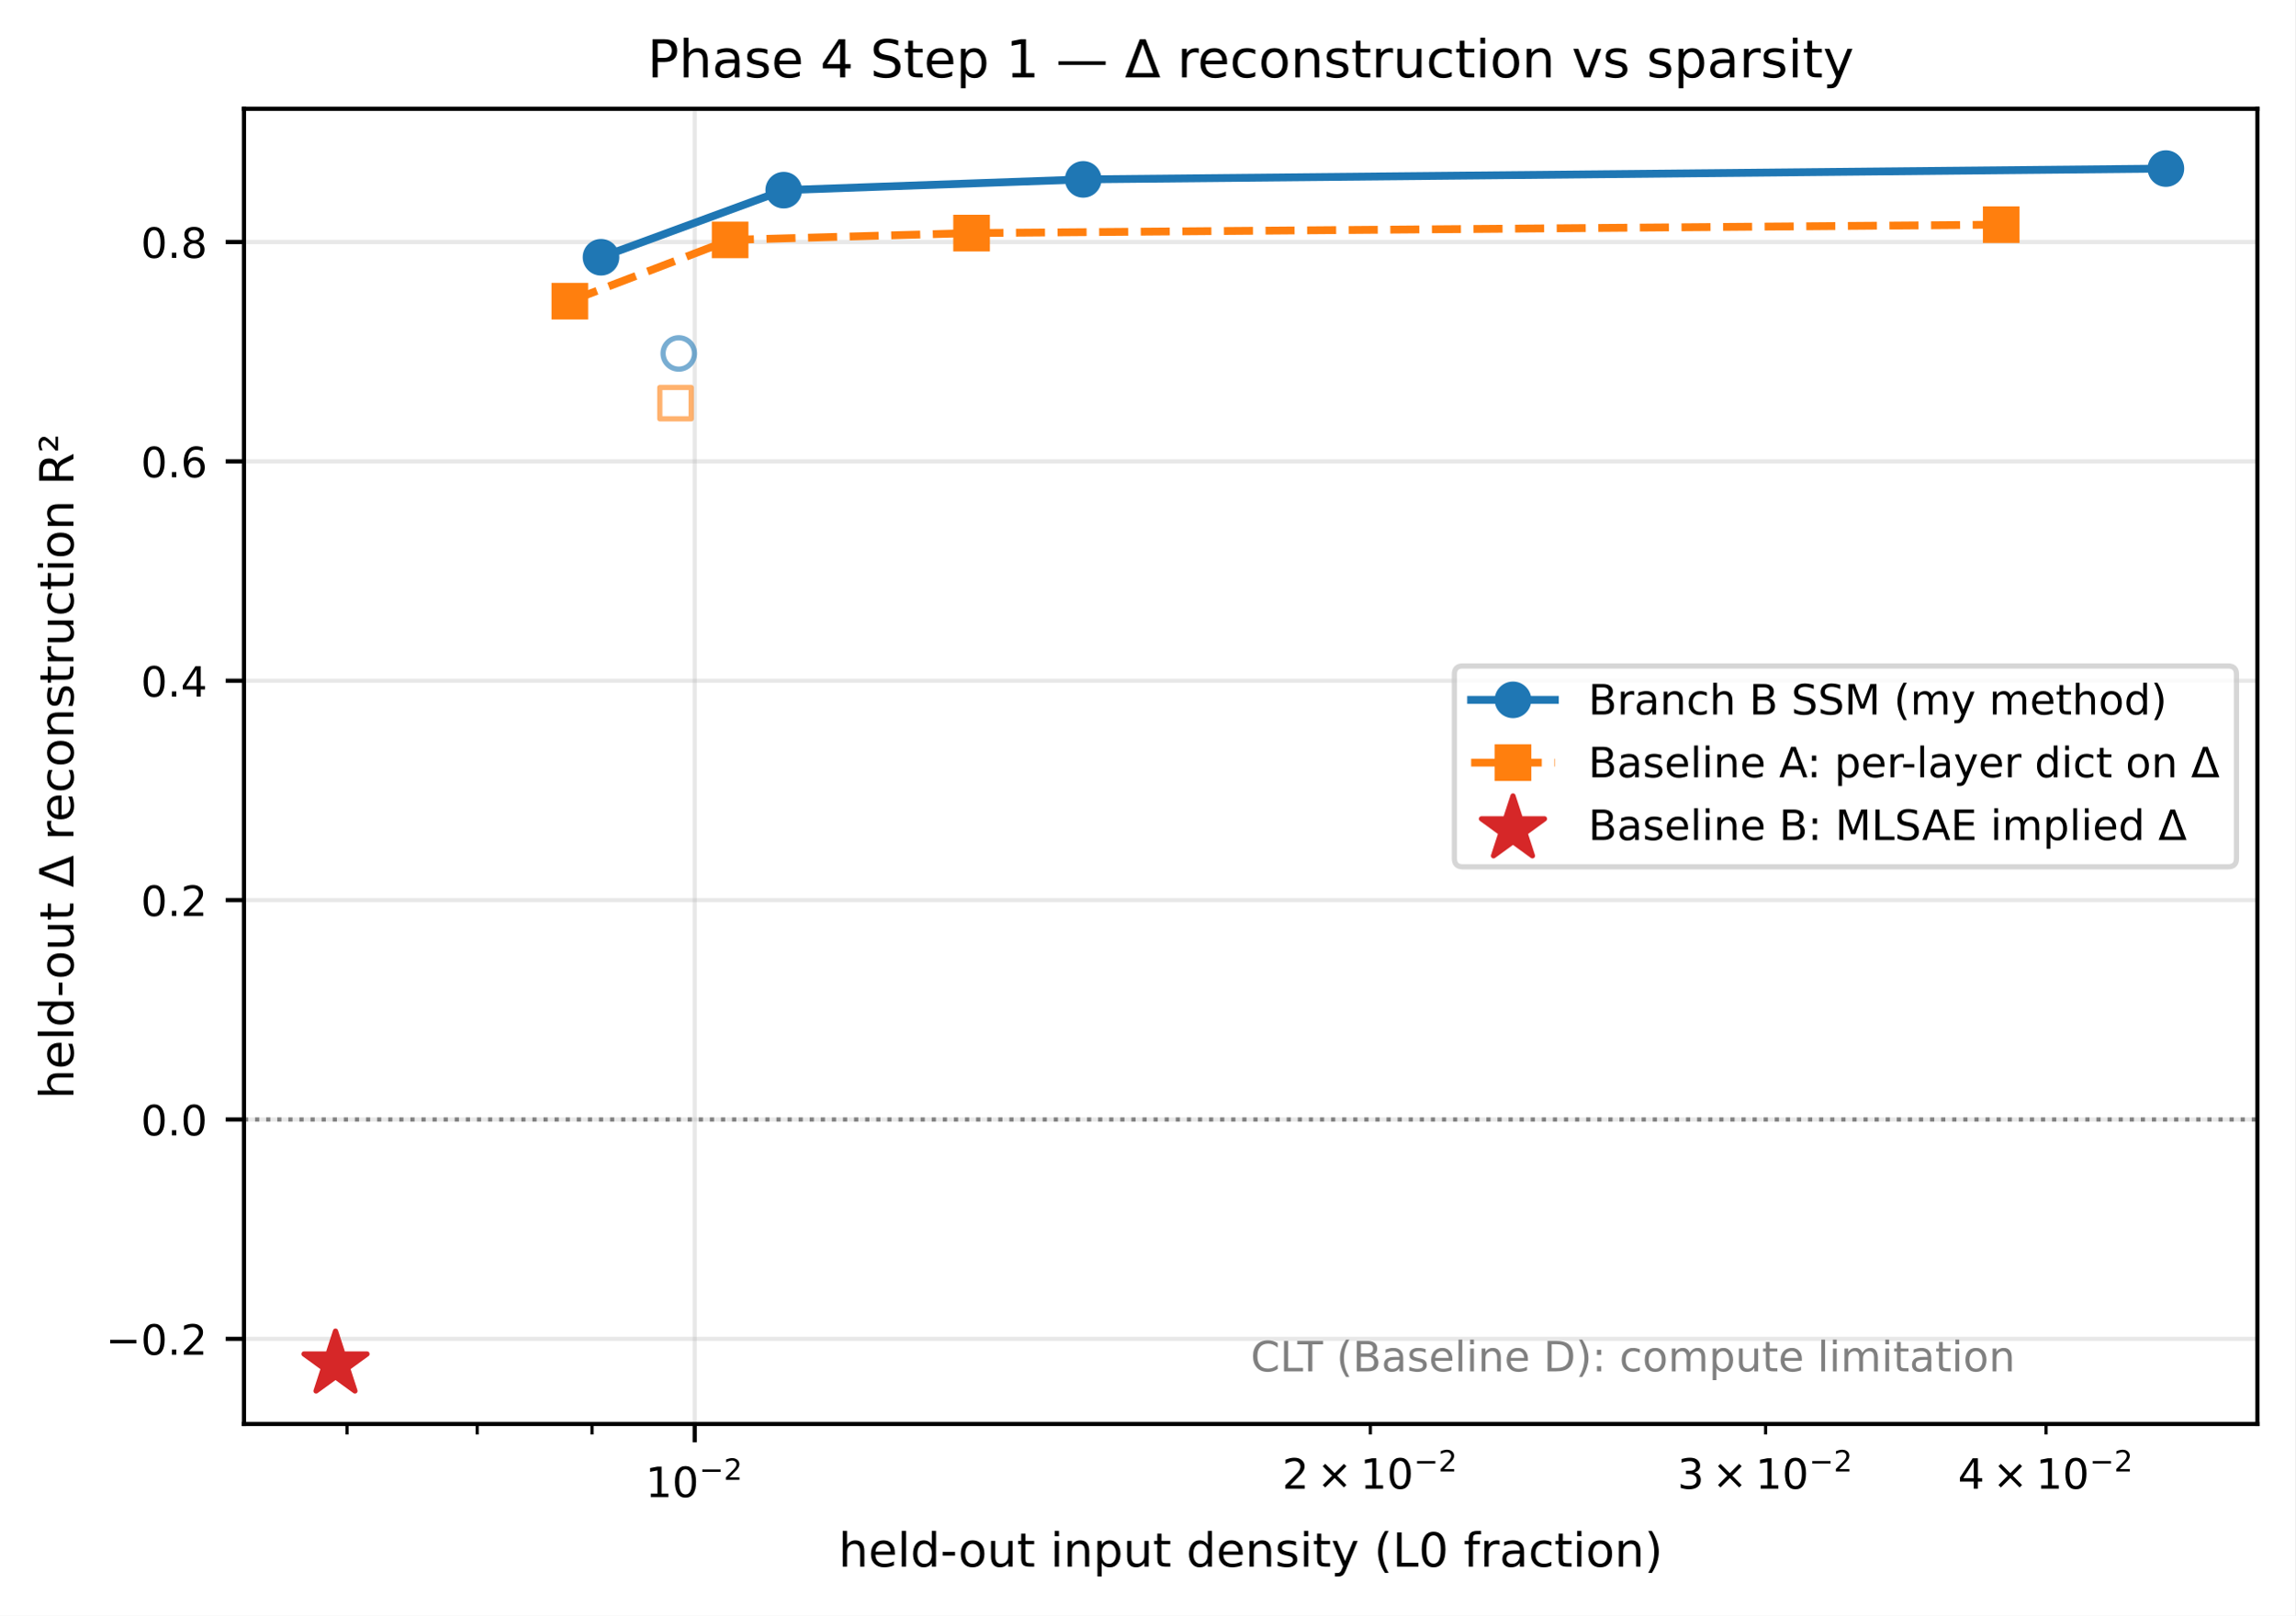
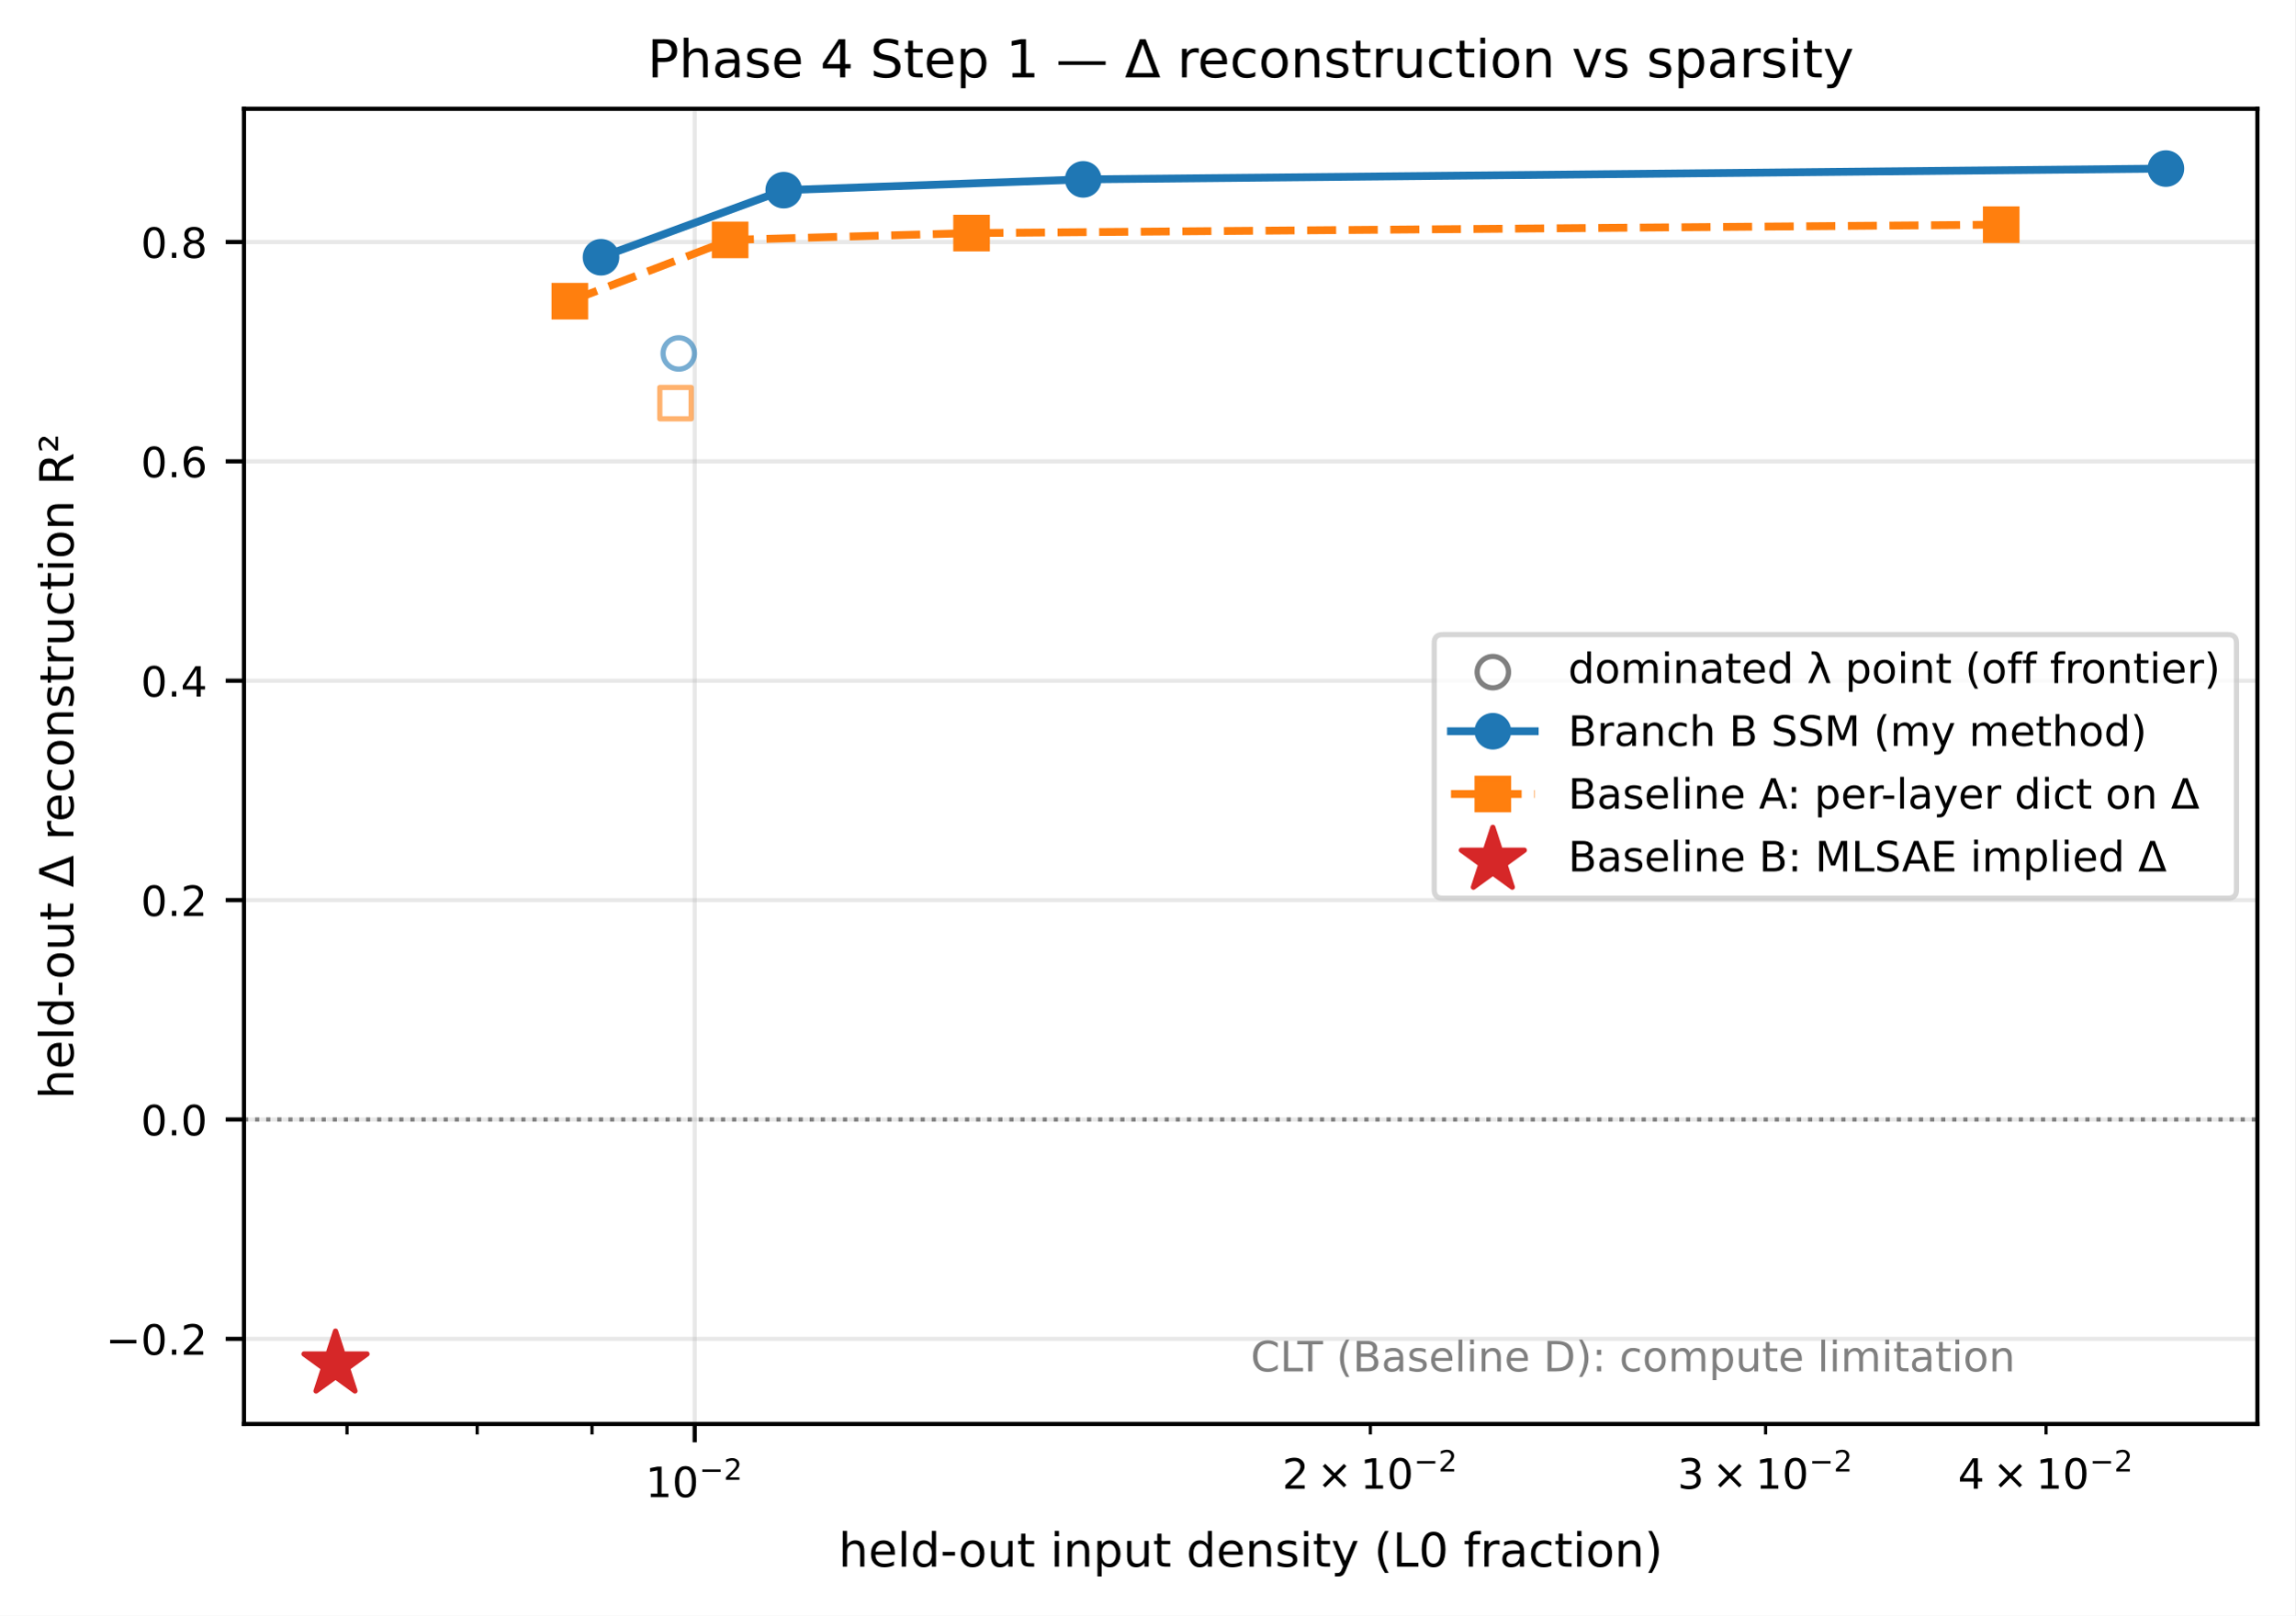
<svg xmlns="http://www.w3.org/2000/svg" xmlns:xlink="http://www.w3.org/1999/xlink" width="438.628pt" height="308.905pt" viewBox="0 0 438.628 308.905" version="1.1">
  <defs>
    <style type="text/css">*{stroke-linejoin: round; stroke-linecap: butt}</style>
  </defs>
  <g id="figure_1">
    <g id="patch_1">
      <path d="M 0 308.905  L 438.628 308.905  L 438.628 0  L 0 0  z " style="fill: #ffffff" />
    </g>
    <g id="axes_1">
      <g id="patch_2">
        <path d="M 46.627 272.262  L 431.428 272.262  L 431.428 20.798  L 46.627 20.798  z " style="fill: #ffffff" />
      </g>
+       <g id="PathCollection_1">
+         <path d="M 0 311.905  C 0.796 311.905 1.559 311.589 2.121 311.026  C 2.684 310.464 3 309.7 3 308.905  C 3 308.109 2.684 307.346 2.121 306.784  C 1.559 306.221 0.796 305.905 0 305.905  C -0.796 305.905 -1.559 306.221 -2.121 306.784  C -2.684 307.346 -3 308.109 -3 308.905  C -3 309.7 -2.684 310.464 -2.121 311.026  C -1.559 311.589 -0.796 311.905 0 311.905  " clip-path="url(#p2c8e679996)" style="fill: none; stroke: #808080" />
+       </g>
      <g id="matplotlib.axis_1">
        <g id="xtick_1">
          <g id="line2d_1">
            <path d="M 132.768 272.262  L 132.768 20.798  " clip-path="url(#p2c8e679996)" style="fill: none; stroke: #b0b0b0; stroke-opacity: 0.3; stroke-width: 0.8; stroke-linecap: square" />
          </g>
          <g id="line2d_2">
            <defs>
              <path id="m513581c044" d="M 0 0  L 0 3.5  " style="stroke: #000000; stroke-width: 0.8" />
            </defs>
            <g>
              <use xlink:href="#m513581c044" x="132.768" y="272.262" style="stroke: #000000; stroke-width: 0.8" />
            </g>
          </g>
          <g id="text_1">
            <g transform="translate(123.3675 286.7823)">
              <text>
                <tspan x="0" y="-0.54" style="font-size: 8px; font-family: 'DejaVu Sans'">1</tspan>
                <tspan x="5.09" y="-0.54" style="font-size: 8px; font-family: 'DejaVu Sans'">0</tspan>
                <tspan x="10.256" y="-3.844" style="font-size: 5.6px; font-family: 'DejaVu Sans'">−</tspan>
                <tspan x="14.948" y="-3.844" style="font-size: 5.6px; font-family: 'DejaVu Sans'">2</tspan>
              </text>
            </g>
          </g>
        </g>
        <g id="xtick_2">
          <g id="line2d_3">
            <defs>
              <path id="m2dff69c1d0" d="M 0 0  L 0 2  " style="stroke: #000000; stroke-width: 0.6" />
            </defs>
            <g>
              <use xlink:href="#m2dff69c1d0" x="66.318" y="272.262" style="stroke: #000000; stroke-width: 0.6" />
            </g>
          </g>
        </g>
        <g id="xtick_3">
          <g id="line2d_4">
            <g>
              <use xlink:href="#m2dff69c1d0" x="91.195" y="272.262" style="stroke: #000000; stroke-width: 0.6" />
            </g>
          </g>
        </g>
        <g id="xtick_4">
          <g id="line2d_5">
            <g>
              <use xlink:href="#m2dff69c1d0" x="113.139" y="272.262" style="stroke: #000000; stroke-width: 0.6" />
            </g>
          </g>
        </g>
        <g id="xtick_5">
          <g id="line2d_6">
            <g>
              <use xlink:href="#m2dff69c1d0" x="261.902" y="272.262" style="stroke: #000000; stroke-width: 0.6" />
            </g>
          </g>
          <g id="text_2">
            <g transform="translate(245.0624 285.1823)">
              <text>
                <tspan x="0" y="-0.54" style="font-size: 8px; font-family: 'DejaVu Sans'">2</tspan>
                <tspan x="6.648" y="-0.54" style="font-size: 8px; font-family: 'DejaVu Sans'">×</tspan>
                <tspan x="14.91" y="-0.54" style="font-size: 8px; font-family: 'DejaVu Sans'">1</tspan>
                <tspan x="20" y="-0.54" style="font-size: 8px; font-family: 'DejaVu Sans'">0</tspan>
                <tspan x="25.166" y="-3.844" style="font-size: 5.6px; font-family: 'DejaVu Sans'">−</tspan>
                <tspan x="29.859" y="-3.844" style="font-size: 5.6px; font-family: 'DejaVu Sans'">2</tspan>
              </text>
            </g>
          </g>
        </g>
        <g id="xtick_6">
          <g id="line2d_7">
            <g>
              <use xlink:href="#m2dff69c1d0" x="337.441" y="272.262" style="stroke: #000000; stroke-width: 0.6" />
            </g>
          </g>
          <g id="text_3">
            <g transform="translate(320.6014 285.1823)">
              <text>
                <tspan x="0" y="-0.54" style="font-size: 8px; font-family: 'DejaVu Sans'">3</tspan>
                <tspan x="6.648" y="-0.54" style="font-size: 8px; font-family: 'DejaVu Sans'">×</tspan>
                <tspan x="14.91" y="-0.54" style="font-size: 8px; font-family: 'DejaVu Sans'">1</tspan>
                <tspan x="20" y="-0.54" style="font-size: 8px; font-family: 'DejaVu Sans'">0</tspan>
                <tspan x="25.166" y="-3.844" style="font-size: 5.6px; font-family: 'DejaVu Sans'">−</tspan>
                <tspan x="29.859" y="-3.844" style="font-size: 5.6px; font-family: 'DejaVu Sans'">2</tspan>
              </text>
            </g>
          </g>
        </g>
        <g id="xtick_7">
          <g id="line2d_8">
            <g>
              <use xlink:href="#m2dff69c1d0" x="391.037" y="272.262" style="stroke: #000000; stroke-width: 0.6" />
            </g>
          </g>
          <g id="text_4">
            <g transform="translate(374.1972 285.1823)">
              <text>
                <tspan x="0" y="-0.54" style="font-size: 8px; font-family: 'DejaVu Sans'">4</tspan>
                <tspan x="6.648" y="-0.54" style="font-size: 8px; font-family: 'DejaVu Sans'">×</tspan>
                <tspan x="14.91" y="-0.54" style="font-size: 8px; font-family: 'DejaVu Sans'">1</tspan>
                <tspan x="20" y="-0.54" style="font-size: 8px; font-family: 'DejaVu Sans'">0</tspan>
                <tspan x="25.166" y="-3.844" style="font-size: 5.6px; font-family: 'DejaVu Sans'">−</tspan>
                <tspan x="29.859" y="-3.844" style="font-size: 5.6px; font-family: 'DejaVu Sans'">2</tspan>
              </text>
            </g>
          </g>
        </g>
        <g id="text_5">
          <text style="font-size: 9px; font-family: 'DejaVu Sans', 'Bitstream Vera Sans', 'Computer Modern Sans Serif', 'Lucida Grande', 'Verdana', 'Geneva', 'Lucid', 'Arial', 'Helvetica', 'Avant Garde', sans-serif; text-anchor: middle" x="239.028" y="299.543" transform="rotate(-0 239.0277 299.5427)">held-out input density (L0 fraction)</text>
        </g>
      </g>
      <g id="matplotlib.axis_2">
        <g id="ytick_1">
          <g id="line2d_9">
            <path d="M 46.627 255.988  L 431.428 255.988  " clip-path="url(#p2c8e679996)" style="fill: none; stroke: #b0b0b0; stroke-opacity: 0.3; stroke-width: 0.8; stroke-linecap: square" />
          </g>
          <g id="line2d_10">
            <defs>
              <path id="m32dd1cf0d6" d="M 0 0  L -3.5 0  " style="stroke: #000000; stroke-width: 0.8" />
            </defs>
            <g>
              <use xlink:href="#m32dd1cf0d6" x="46.627" y="255.988" style="stroke: #000000; stroke-width: 0.8" />
            </g>
          </g>
          <g id="text_6">
            <text style="font-size: 8px; font-family: 'DejaVu Sans', 'Bitstream Vera Sans', 'Computer Modern Sans Serif', 'Lucida Grande', 'Verdana', 'Geneva', 'Lucid', 'Arial', 'Helvetica', 'Avant Garde', sans-serif; text-anchor: end" x="39.627" y="259.027" transform="rotate(-0 39.62695 259.0266)">−0.2</text>
          </g>
        </g>
        <g id="ytick_2">
          <g id="line2d_11">
            <path d="M 46.627 214.043  L 431.428 214.043  " clip-path="url(#p2c8e679996)" style="fill: none; stroke: #b0b0b0; stroke-opacity: 0.3; stroke-width: 0.8; stroke-linecap: square" />
          </g>
          <g id="line2d_12">
            <g>
              <use xlink:href="#m32dd1cf0d6" x="46.627" y="214.043" style="stroke: #000000; stroke-width: 0.8" />
            </g>
          </g>
          <g id="text_7">
            <text style="font-size: 8px; font-family: 'DejaVu Sans', 'Bitstream Vera Sans', 'Computer Modern Sans Serif', 'Lucida Grande', 'Verdana', 'Geneva', 'Lucid', 'Arial', 'Helvetica', 'Avant Garde', sans-serif; text-anchor: end" x="39.627" y="217.082" transform="rotate(-0 39.62695 217.0823)">0.0</text>
          </g>
        </g>
        <g id="ytick_3">
          <g id="line2d_13">
            <path d="M 46.627 172.099  L 431.428 172.099  " clip-path="url(#p2c8e679996)" style="fill: none; stroke: #b0b0b0; stroke-opacity: 0.3; stroke-width: 0.8; stroke-linecap: square" />
          </g>
          <g id="line2d_14">
            <g>
              <use xlink:href="#m32dd1cf0d6" x="46.627" y="172.099" style="stroke: #000000; stroke-width: 0.8" />
            </g>
          </g>
          <g id="text_8">
            <text style="font-size: 8px; font-family: 'DejaVu Sans', 'Bitstream Vera Sans', 'Computer Modern Sans Serif', 'Lucida Grande', 'Verdana', 'Geneva', 'Lucid', 'Arial', 'Helvetica', 'Avant Garde', sans-serif; text-anchor: end" x="39.627" y="175.138" transform="rotate(-0 39.62695 175.1379)">0.2</text>
          </g>
        </g>
        <g id="ytick_4">
          <g id="line2d_15">
            <path d="M 46.627 130.154  L 431.428 130.154  " clip-path="url(#p2c8e679996)" style="fill: none; stroke: #b0b0b0; stroke-opacity: 0.3; stroke-width: 0.8; stroke-linecap: square" />
          </g>
          <g id="line2d_16">
            <g>
              <use xlink:href="#m32dd1cf0d6" x="46.627" y="130.154" style="stroke: #000000; stroke-width: 0.8" />
            </g>
          </g>
          <g id="text_9">
            <text style="font-size: 8px; font-family: 'DejaVu Sans', 'Bitstream Vera Sans', 'Computer Modern Sans Serif', 'Lucida Grande', 'Verdana', 'Geneva', 'Lucid', 'Arial', 'Helvetica', 'Avant Garde', sans-serif; text-anchor: end" x="39.627" y="133.194" transform="rotate(-0 39.62695 133.1935)">0.4</text>
          </g>
        </g>
        <g id="ytick_5">
          <g id="line2d_17">
            <path d="M 46.627 88.21  L 431.428 88.21  " clip-path="url(#p2c8e679996)" style="fill: none; stroke: #b0b0b0; stroke-opacity: 0.3; stroke-width: 0.8; stroke-linecap: square" />
          </g>
          <g id="line2d_18">
            <g>
              <use xlink:href="#m32dd1cf0d6" x="46.627" y="88.21" style="stroke: #000000; stroke-width: 0.8" />
            </g>
          </g>
          <g id="text_10">
            <text style="font-size: 8px; font-family: 'DejaVu Sans', 'Bitstream Vera Sans', 'Computer Modern Sans Serif', 'Lucida Grande', 'Verdana', 'Geneva', 'Lucid', 'Arial', 'Helvetica', 'Avant Garde', sans-serif; text-anchor: end" x="39.627" y="91.249" transform="rotate(-0 39.62695 91.24918)">0.6</text>
          </g>
        </g>
        <g id="ytick_6">
          <g id="line2d_19">
            <path d="M 46.627 46.266  L 431.428 46.266  " clip-path="url(#p2c8e679996)" style="fill: none; stroke: #b0b0b0; stroke-opacity: 0.3; stroke-width: 0.8; stroke-linecap: square" />
          </g>
          <g id="line2d_20">
            <g>
              <use xlink:href="#m32dd1cf0d6" x="46.627" y="46.266" style="stroke: #000000; stroke-width: 0.8" />
            </g>
          </g>
          <g id="text_11">
            <text style="font-size: 8px; font-family: 'DejaVu Sans', 'Bitstream Vera Sans', 'Computer Modern Sans Serif', 'Lucida Grande', 'Verdana', 'Geneva', 'Lucid', 'Arial', 'Helvetica', 'Avant Garde', sans-serif; text-anchor: end" x="39.627" y="49.305" transform="rotate(-0 39.62695 49.30482)">0.8</text>
          </g>
        </g>
        <g id="text_12">
          <text style="font-size: 9px; font-family: 'DejaVu Sans', 'Bitstream Vera Sans', 'Computer Modern Sans Serif', 'Lucida Grande', 'Verdana', 'Geneva', 'Lucid', 'Arial', 'Helvetica', 'Avant Garde', sans-serif; text-anchor: middle" x="14.039" y="146.53" transform="rotate(-90 14.03859 146.5303)">held-out Δ reconstruction R²</text>
        </g>
      </g>
-       <g id="PathCollection_1">
+       <g id="PathCollection_2">
        <path d="M 129.722 70.577  C 130.518 70.577 131.281 70.261 131.843 69.698  C 132.406 69.136 132.722 68.372 132.722 67.577  C 132.722 66.781 132.406 66.018 131.843 65.456  C 131.281 64.893 130.518 64.577 129.722 64.577  C 128.926 64.577 128.163 64.893 127.601 65.456  C 127.038 66.018 126.722 66.781 126.722 67.577  C 126.722 68.372 127.038 69.136 127.601 69.698  C 128.163 70.261 128.926 70.577 129.722 70.577  L 129.722 70.577  z " clip-path="url(#p2c8e679996)" style="fill: none; stroke: #1f77b4; stroke-opacity: 0.6" />
      </g>
-       <g id="PathCollection_2">
+       <g id="PathCollection_3">
        <path d="M 126.097 80.077  L 132.097 80.077  L 132.097 74.077  L 126.097 74.077  L 126.097 80.077  z " clip-path="url(#p2c8e679996)" style="fill: none; stroke: #ff7f0e; stroke-opacity: 0.6" />
      </g>
      <g id="line2d_21">
        <path d="M 114.86 49.183  L 149.782 36.354  L 207.021 34.295  L 413.938 32.229  " clip-path="url(#p2c8e679996)" style="fill: none; stroke: #1f77b4; stroke-width: 1.5; stroke-linecap: square" />
        <defs>
          <path id="m7bdcd54610" d="M 0 3  C 0.796 3 1.559 2.684 2.121 2.121  C 2.684 1.559 3 0.796 3 0  C 3 -0.796 2.684 -1.559 2.121 -2.121  C 1.559 -2.684 0.796 -3 0 -3  C -0.796 -3 -1.559 -2.684 -2.121 -2.121  C -2.684 -1.559 -3 -0.796 -3 0  C -3 0.796 -2.684 1.559 -2.121 2.121  C -1.559 2.684 -0.796 3 0 3  z " style="stroke: #1f77b4" />
        </defs>
        <g clip-path="url(#p2c8e679996)">
          <use xlink:href="#m7bdcd54610" x="114.86" y="49.183" style="fill: #1f77b4; stroke: #1f77b4" />
          <use xlink:href="#m7bdcd54610" x="149.782" y="36.354" style="fill: #1f77b4; stroke: #1f77b4" />
          <use xlink:href="#m7bdcd54610" x="207.021" y="34.295" style="fill: #1f77b4; stroke: #1f77b4" />
          <use xlink:href="#m7bdcd54610" x="413.938" y="32.229" style="fill: #1f77b4; stroke: #1f77b4" />
        </g>
      </g>
      <g id="line2d_22">
        <path d="M 108.9 57.585  L 139.54 45.865  L 185.682 44.56  L 382.465 42.954  " clip-path="url(#p2c8e679996)" style="fill: none; stroke-dasharray: 5.55,2.4; stroke-dashoffset: 0; stroke: #ff7f0e; stroke-width: 1.5" />
        <defs>
          <path id="m9919fd9543" d="M -3 3  L 3 3  L 3 -3  L -3 -3  z " style="stroke: #ff7f0e; stroke-linejoin: miter" />
        </defs>
        <g clip-path="url(#p2c8e679996)">
          <use xlink:href="#m9919fd9543" x="108.9" y="57.585" style="fill: #ff7f0e; stroke: #ff7f0e; stroke-linejoin: miter" />
          <use xlink:href="#m9919fd9543" x="139.54" y="45.865" style="fill: #ff7f0e; stroke: #ff7f0e; stroke-linejoin: miter" />
          <use xlink:href="#m9919fd9543" x="185.682" y="44.56" style="fill: #ff7f0e; stroke: #ff7f0e; stroke-linejoin: miter" />
          <use xlink:href="#m9919fd9543" x="382.465" y="42.954" style="fill: #ff7f0e; stroke: #ff7f0e; stroke-linejoin: miter" />
        </g>
      </g>
      <g id="line2d_23">
        <path d="M 46.627 214.043  L 431.428 214.043  " clip-path="url(#p2c8e679996)" style="fill: none; stroke-dasharray: 0.8,1.32; stroke-dashoffset: 0; stroke: #808080; stroke-width: 0.8" />
      </g>
      <g id="patch_3">
        <path d="M 46.627 272.262  L 46.627 20.798  " style="fill: none; stroke: #000000; stroke-width: 0.8; stroke-linejoin: miter; stroke-linecap: square" />
      </g>
      <g id="patch_4">
        <path d="M 431.428 272.262  L 431.428 20.798  " style="fill: none; stroke: #000000; stroke-width: 0.8; stroke-linejoin: miter; stroke-linecap: square" />
      </g>
      <g id="patch_5">
        <path d="M 46.627 272.262  L 431.428 272.262  " style="fill: none; stroke: #000000; stroke-width: 0.8; stroke-linejoin: miter; stroke-linecap: square" />
      </g>
      <g id="patch_6">
        <path d="M 46.627 20.798  L 431.428 20.798  " style="fill: none; stroke: #000000; stroke-width: 0.8; stroke-linejoin: miter; stroke-linecap: square" />
      </g>
      <g id="text_13">
        <text style="font-size: 8px; font-family: 'DejaVu Sans', 'Bitstream Vera Sans', 'Computer Modern Sans Serif', 'Lucida Grande', 'Verdana', 'Geneva', 'Lucid', 'Arial', 'Helvetica', 'Avant Garde', sans-serif; text-anchor: start; fill: #808080" x="239.028" y="262.204" transform="rotate(-0 239.0277 262.2037)">CLT (Baseline D): compute limitation</text>
      </g>
      <g id="text_14">
        <text style="font-size: 10px; font-family: 'DejaVu Sans', 'Bitstream Vera Sans', 'Computer Modern Sans Serif', 'Lucida Grande', 'Verdana', 'Geneva', 'Lucid', 'Arial', 'Helvetica', 'Avant Garde', sans-serif; text-anchor: middle" x="239.028" y="14.798" transform="rotate(-0 239.0277 14.79844)">Phase 4 Step 1 — Δ reconstruction vs sparsity</text>
      </g>
-       <g id="PathCollection_3">
+       <g id="PathCollection_4">
        <defs>
          <path id="m2bc9002e1d" d="M 0 -6.325  L -1.42 -1.954  L -6.015 -1.954  L -2.298 0.747  L -3.717 5.117  L -0 2.416  L 3.717 5.117  L 2.298 0.747  L 6.015 -1.954  L 1.42 -1.954  z " style="stroke: #d62728" />
        </defs>
        <g clip-path="url(#p2c8e679996)">
          <use xlink:href="#m2bc9002e1d" x="64.118" y="260.832" style="fill: #d62728; stroke: #d62728" />
        </g>
      </g>
      <g id="legend_1">
        <g id="patch_7">
-           <path d="M 279.56 165.731  L 425.828 165.731  Q 427.428 165.731 427.428 164.131  L 427.428 128.929  Q 427.428 127.329 425.828 127.329  L 279.56 127.329  Q 277.96 127.329 277.96 128.929  L 277.96 164.131  Q 277.96 165.731 279.56 165.731  z " style="fill: #ffffff; opacity: 0.8; stroke: #cccccc; stroke-linejoin: miter" />
+           <path d="M 275.71 171.732  L 425.828 171.732  Q 427.428 171.732 427.428 170.132  L 427.428 122.929  Q 427.428 121.329 425.828 121.329  L 275.71 121.329  Q 274.11 121.329 274.11 122.929  L 274.11 170.132  Q 274.11 171.732 275.71 171.732  z " style="fill: #ffffff; opacity: 0.8; stroke: #cccccc; stroke-linejoin: miter" />
+         </g>
+         <g id="PathCollection_5">
+           <path d="M 285.31 131.508  C 286.105 131.508 286.868 131.192 287.431 130.629  C 287.994 130.067 288.31 129.303 288.31 128.508  C 288.31 127.712 287.994 126.949 287.431 126.387  C 286.868 125.824 286.105 125.508 285.31 125.508  C 284.514 125.508 283.751 125.824 283.188 126.387  C 282.626 126.949 282.31 127.712 282.31 128.508  C 282.31 129.303 282.626 130.067 283.188 130.629  C 283.751 131.192 284.514 131.508 285.31 131.508  L 285.31 131.508  z " style="fill: none; stroke: #808080" />
+         </g>
+         <g id="text_15">
+           <text style="font-size: 8px; font-family: 'DejaVu Sans', 'Bitstream Vera Sans', 'Computer Modern Sans Serif', 'Lucida Grande', 'Verdana', 'Geneva', 'Lucid', 'Arial', 'Helvetica', 'Avant Garde', sans-serif; text-anchor: start" x="299.71" y="130.608" transform="rotate(-0 299.7097 130.6078)">dominated λ point (off frontier)</text>
        </g>
        <g id="line2d_24">
-           <path d="M 281.16 133.808  L 289.16 133.808  L 297.16 133.808  " style="fill: none; stroke: #1f77b4; stroke-width: 1.5; stroke-linecap: square" />
+           <path d="M 277.31 139.808  L 285.31 139.808  L 293.31 139.808  " style="fill: none; stroke: #1f77b4; stroke-width: 1.5; stroke-linecap: square" />
          <g>
-             <use xlink:href="#m7bdcd54610" x="289.16" y="133.808" style="fill: #1f77b4; stroke: #1f77b4" />
-           </g>
-         </g>
-         <g id="text_15">
-           <text style="font-size: 8px; font-family: 'DejaVu Sans', 'Bitstream Vera Sans', 'Computer Modern Sans Serif', 'Lucida Grande', 'Verdana', 'Geneva', 'Lucid', 'Arial', 'Helvetica', 'Avant Garde', sans-serif; text-anchor: start" x="303.56" y="136.608" transform="rotate(-0 303.5597 136.6082)">Branch B SSM (my method)</text>
+             <use xlink:href="#m7bdcd54610" x="285.31" y="139.808" style="fill: #1f77b4; stroke: #1f77b4" />
+           </g>
+         </g>
+         <g id="text_16">
+           <text style="font-size: 8px; font-family: 'DejaVu Sans', 'Bitstream Vera Sans', 'Computer Modern Sans Serif', 'Lucida Grande', 'Verdana', 'Geneva', 'Lucid', 'Arial', 'Helvetica', 'Avant Garde', sans-serif; text-anchor: start" x="299.71" y="142.608" transform="rotate(-0 299.7097 142.6085)">Branch B SSM (my method)</text>
        </g>
        <g id="line2d_25">
-           <path d="M 281.16 145.809  L 289.16 145.809  L 297.16 145.809  " style="fill: none; stroke-dasharray: 5.55,2.4; stroke-dashoffset: 0; stroke: #ff7f0e; stroke-width: 1.5" />
+           <path d="M 277.31 151.809  L 285.31 151.809  L 293.31 151.809  " style="fill: none; stroke-dasharray: 5.55,2.4; stroke-dashoffset: 0; stroke: #ff7f0e; stroke-width: 1.5" />
          <g>
-             <use xlink:href="#m9919fd9543" x="289.16" y="145.809" style="fill: #ff7f0e; stroke: #ff7f0e; stroke-linejoin: miter" />
-           </g>
-         </g>
-         <g id="text_16">
-           <text style="font-size: 8px; font-family: 'DejaVu Sans', 'Bitstream Vera Sans', 'Computer Modern Sans Serif', 'Lucida Grande', 'Verdana', 'Geneva', 'Lucid', 'Arial', 'Helvetica', 'Avant Garde', sans-serif; text-anchor: start" x="303.56" y="148.609" transform="rotate(-0 303.5597 148.6088)">Baseline A: per-layer dict on Δ</text>
-         </g>
-         <g id="PathCollection_4">
+             <use xlink:href="#m9919fd9543" x="285.31" y="151.809" style="fill: #ff7f0e; stroke: #ff7f0e; stroke-linejoin: miter" />
+           </g>
+         </g>
+         <g id="text_17">
+           <text style="font-size: 8px; font-family: 'DejaVu Sans', 'Bitstream Vera Sans', 'Computer Modern Sans Serif', 'Lucida Grande', 'Verdana', 'Geneva', 'Lucid', 'Arial', 'Helvetica', 'Avant Garde', sans-serif; text-anchor: start" x="299.71" y="154.609" transform="rotate(-0 299.7097 154.6091)">Baseline A: per-layer dict on Δ</text>
+         </g>
+         <g id="PathCollection_6">
          <g>
-             <use xlink:href="#m2bc9002e1d" x="289.16" y="158.509" style="fill: #d62728; stroke: #d62728" />
-           </g>
-         </g>
-         <g id="text_17">
-           <text style="font-size: 8px; font-family: 'DejaVu Sans', 'Bitstream Vera Sans', 'Computer Modern Sans Serif', 'Lucida Grande', 'Verdana', 'Geneva', 'Lucid', 'Arial', 'Helvetica', 'Avant Garde', sans-serif; text-anchor: start" x="303.56" y="160.609" transform="rotate(-0 303.5597 160.6094)">Baseline B: MLSAE implied Δ</text>
+             <use xlink:href="#m2bc9002e1d" x="285.31" y="164.51" style="fill: #d62728; stroke: #d62728" />
+           </g>
+         </g>
+         <g id="text_18">
+           <text style="font-size: 8px; font-family: 'DejaVu Sans', 'Bitstream Vera Sans', 'Computer Modern Sans Serif', 'Lucida Grande', 'Verdana', 'Geneva', 'Lucid', 'Arial', 'Helvetica', 'Avant Garde', sans-serif; text-anchor: start" x="299.71" y="166.61" transform="rotate(-0 299.7097 166.6097)">Baseline B: MLSAE implied Δ</text>
        </g>
      </g>
    </g>
  </g>
  <defs>
    <clipPath id="p2c8e679996">
      <rect x="46.627" y="20.798" width="384.802" height="251.464" />
    </clipPath>
  </defs>
</svg>
